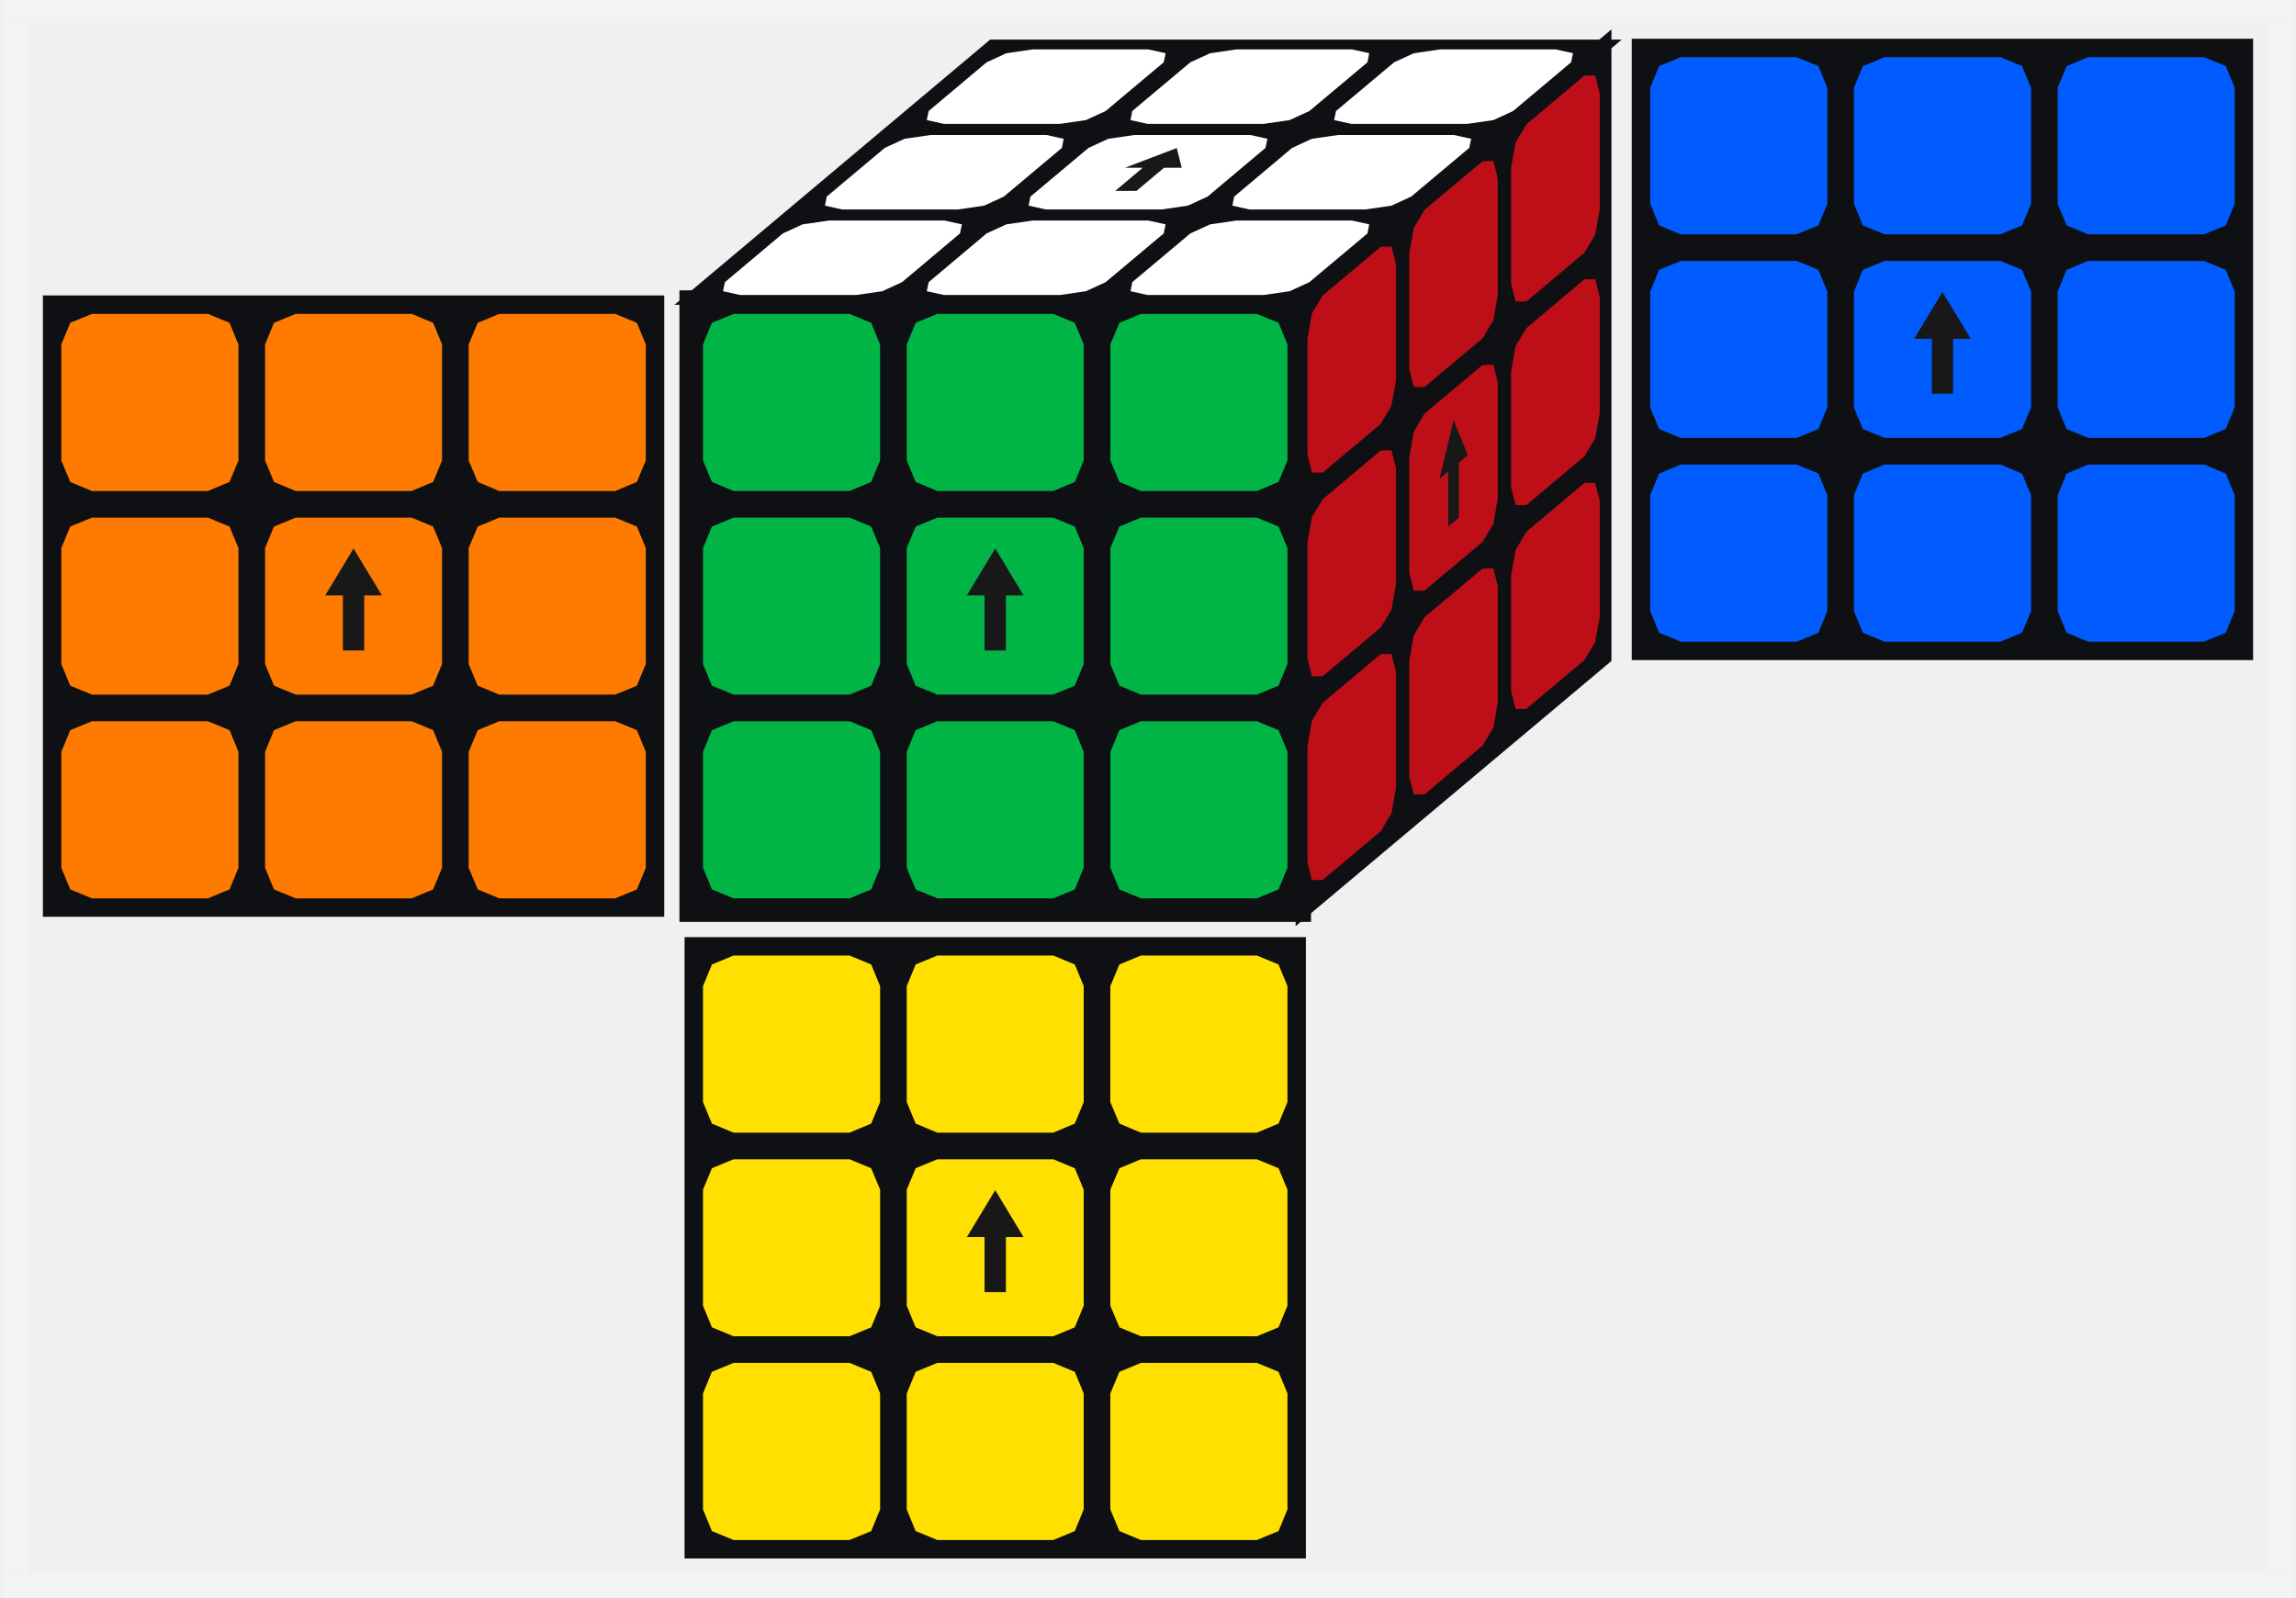
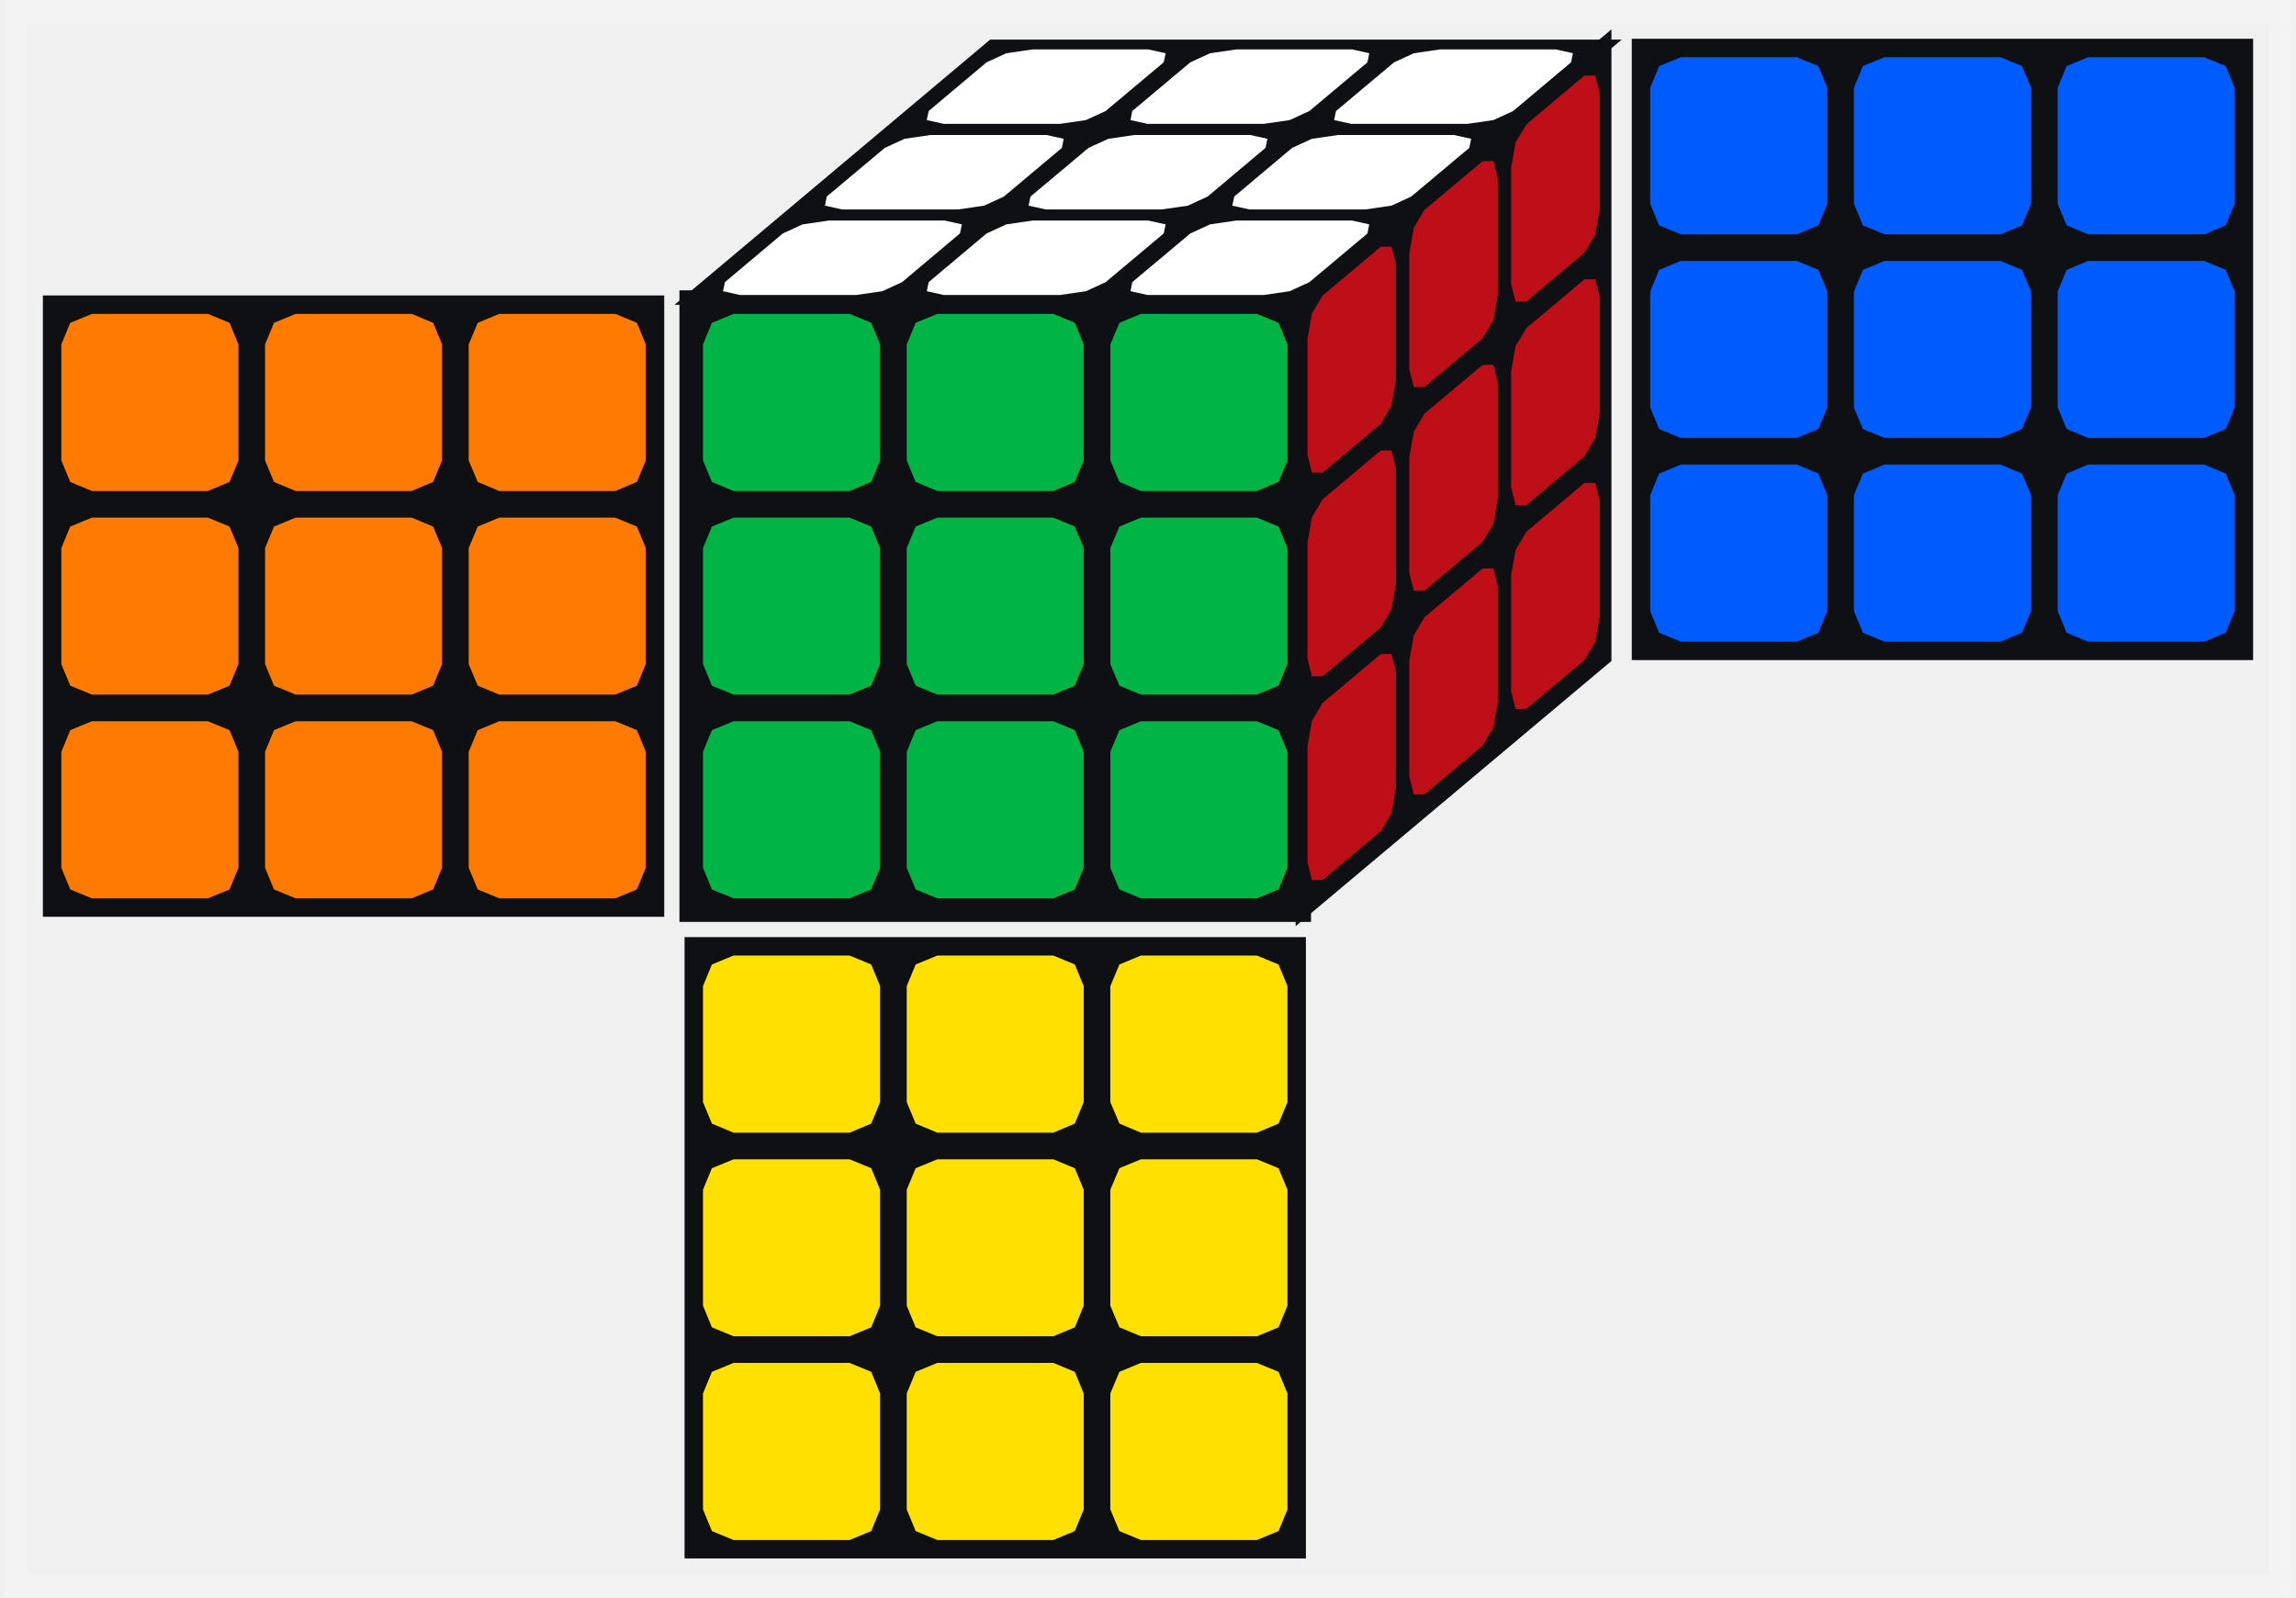
<svg xmlns="http://www.w3.org/2000/svg" viewBox="0 0 156.41 109.20" width="138" height="96">
  <polygon points="46.17,63.03 89.35,63.03 89.35,19.85 46.17,19.85" fill="#0e1014" />
  <polygon points="45.83,20.84 89.00,20.84 110.59,2.71 67.41,2.71" fill="#0e1014" />
  <polygon points="88.30,63.32 109.89,45.19 109.89,2.01 88.30,20.14" fill="#0e1014" />
  <polygon points="2.65,20.20 45.13,20.20 45.13,62.68 2.65,62.68" fill="#0e1014" />
  <polygon points="46.52,64.07 89.00,64.07 89.00,106.55 46.52,106.55" fill="#0e1014" />
  <polygon points="111.28,2.65 153.76,2.65 153.76,45.13 111.28,45.13" fill="#0e1014" />
  <polygon points="79.28,4.26 79.41,3.64 78.23,3.38 70.31,3.38 68.52,3.64 67.17,4.26 63.21,7.59 63.08,8.21 64.25,8.47 72.18,8.47 73.96,8.21 75.31,7.59" fill="#ffffff" />
  <polygon points="93.21,4.26 93.33,3.64 92.16,3.38 84.23,3.38 82.45,3.64 81.10,4.26 77.13,7.59 77.01,8.21 78.18,8.47 86.11,8.47 87.89,8.21 89.24,7.59" fill="#ffffff" />
  <polygon points="107.13,4.26 107.26,3.64 106.09,3.38 98.16,3.38 96.38,3.64 95.03,4.26 91.06,7.59 90.93,8.21 92.11,8.47 100.03,8.47 101.82,8.21 103.17,7.59" fill="#ffffff" />
  <polygon points="72.32,10.11 72.44,9.49 71.27,9.23 63.34,9.23 61.56,9.49 60.21,10.11 56.24,13.44 56.12,14.06 57.29,14.32 65.22,14.32 67.00,14.06 68.35,13.44" fill="#ffffff" />
  <polygon points="86.24,10.11 86.37,9.49 85.20,9.23 77.27,9.23 75.49,9.49 74.14,10.11 70.17,13.44 70.04,14.06 71.22,14.32 79.14,14.32 80.93,14.06 82.28,13.44" fill="#ffffff" />
  <polygon points="100.17,10.11 100.30,9.49 99.12,9.23 91.20,9.23 89.41,9.49 88.06,10.11 84.10,13.44 83.97,14.06 85.14,14.32 93.07,14.32 94.85,14.06 96.20,13.44" fill="#ffffff" />
  <polygon points="65.35,15.96 65.48,15.34 64.31,15.08 56.38,15.08 54.59,15.34 53.24,15.96 49.28,19.29 49.15,19.91 50.32,20.17 58.25,20.17 60.04,19.91 61.39,19.29" fill="#ffffff" />
  <polygon points="79.28,15.96 79.41,15.34 78.23,15.08 70.31,15.08 68.52,15.34 67.17,15.96 63.21,19.29 63.08,19.91 64.25,20.17 72.18,20.17 73.96,19.91 75.31,19.29" fill="#ffffff" />
  <polygon points="93.21,15.96 93.33,15.34 92.16,15.08 84.23,15.08 82.45,15.34 81.10,15.96 77.13,19.29 77.01,19.91 78.18,20.17 86.11,20.17 87.89,19.91 89.24,19.29" fill="#ffffff" />
  <polygon points="95.16,18.08 94.85,16.86 94.12,16.87 90.15,20.20 89.41,21.43 89.11,23.17 89.11,31.09 89.41,32.31 90.15,32.31 94.12,28.98 94.85,27.74 95.16,26.01" fill="#be0f19" />
  <polygon points="102.12,12.23 101.82,11.01 101.08,11.02 97.11,14.35 96.38,15.58 96.07,17.32 96.07,25.24 96.38,26.46 97.11,26.46 101.08,23.13 101.82,21.89 102.12,20.16" fill="#be0f19" />
  <polygon points="109.09,6.38 108.78,5.16 108.04,5.17 104.08,8.50 103.34,9.73 103.03,11.47 103.03,19.40 103.34,20.62 104.08,20.61 108.04,17.28 108.78,16.04 109.09,14.31" fill="#be0f19" />
  <polygon points="95.16,32.01 94.85,30.79 94.12,30.80 90.15,34.13 89.41,35.36 89.11,37.09 89.11,45.02 89.41,46.24 90.15,46.23 94.12,42.90 94.85,41.67 95.16,39.94" fill="#be0f19" />
  <polygon points="102.12,26.16 101.82,24.94 101.08,24.95 97.11,28.28 96.38,29.51 96.07,31.24 96.07,39.17 96.38,40.39 97.11,40.38 101.08,37.05 101.82,35.82 102.12,34.09" fill="#be0f19" />
  <polygon points="109.09,20.31 108.78,19.09 108.04,19.10 104.08,22.43 103.34,23.66 103.03,25.39 103.03,33.32 103.34,34.54 104.08,34.53 108.04,31.20 108.78,29.97 109.09,28.24" fill="#be0f19" />
  <polygon points="95.16,45.93 94.85,44.71 94.12,44.72 90.15,48.05 89.41,49.29 89.11,51.02 89.11,58.95 89.41,60.17 90.15,60.16 94.12,56.83 94.85,55.60 95.16,53.86" fill="#be0f19" />
  <polygon points="102.12,40.08 101.82,38.86 101.08,38.87 97.11,42.20 96.38,43.44 96.07,45.17 96.07,53.10 96.38,54.32 97.11,54.31 101.08,50.98 101.82,49.75 102.12,48.01" fill="#be0f19" />
  <polygon points="109.09,34.24 108.78,33.02 108.04,33.02 104.08,36.35 103.34,37.59 103.03,39.32 103.03,47.25 103.34,48.47 104.08,48.46 108.04,45.13 108.78,43.90 109.09,42.16" fill="#be0f19" />
  <polygon points="59.89,23.55 59.28,22.07 57.80,21.46 49.87,21.46 48.39,22.07 47.78,23.55 47.78,31.48 48.39,32.95 49.87,33.57 57.80,33.57 59.28,32.95 59.89,31.48" fill="#00b445" />
  <polygon points="73.81,23.55 73.20,22.07 71.73,21.46 63.80,21.46 62.32,22.07 61.71,23.55 61.71,31.48 62.32,32.95 63.80,33.57 71.73,33.57 73.20,32.95 73.81,31.48" fill="#00b445" />
  <polygon points="87.74,23.55 87.13,22.07 85.65,21.46 77.72,21.46 76.25,22.07 75.63,23.55 75.63,31.48 76.25,32.95 77.72,33.57 85.65,33.57 87.13,32.95 87.74,31.48" fill="#00b445" />
  <polygon points="59.89,37.47 59.28,36.00 57.80,35.39 49.87,35.39 48.39,36.00 47.78,37.47 47.78,45.40 48.39,46.88 49.87,47.49 57.80,47.49 59.28,46.88 59.89,45.40" fill="#00b445" />
  <polygon points="73.81,37.47 73.20,36.00 71.73,35.39 63.80,35.39 62.32,36.00 61.71,37.47 61.71,45.40 62.32,46.88 63.80,47.49 71.73,47.49 73.20,46.88 73.81,45.40" fill="#00b445" />
  <polygon points="87.74,37.47 87.13,36.00 85.65,35.39 77.72,35.39 76.25,36.00 75.63,37.47 75.63,45.40 76.25,46.88 77.72,47.49 85.65,47.49 87.13,46.88 87.74,45.40" fill="#00b445" />
  <polygon points="59.89,51.40 59.28,49.92 57.80,49.31 49.87,49.31 48.39,49.92 47.78,51.40 47.78,59.33 48.39,60.81 49.87,61.42 57.80,61.42 59.28,60.81 59.89,59.33" fill="#00b445" />
  <polygon points="73.81,51.40 73.20,49.92 71.73,49.31 63.80,49.31 62.32,49.92 61.71,51.40 61.71,59.33 62.32,60.81 63.80,61.42 71.73,61.42 73.20,60.81 73.81,59.33" fill="#00b445" />
  <polygon points="87.74,51.40 87.13,49.92 85.65,49.31 77.72,49.31 76.25,49.92 75.63,51.40 75.63,59.33 76.25,60.81 77.72,61.42 85.65,61.42 87.13,60.81 87.74,59.33" fill="#00b445" />
  <polygon points="59.89,67.42 59.28,65.94 57.80,65.33 49.87,65.33 48.39,65.94 47.78,67.42 47.78,75.35 48.39,76.82 49.87,77.44 57.80,77.44 59.28,76.82 59.89,75.35" fill="#ffe000" />
  <polygon points="73.81,67.42 73.20,65.94 71.73,65.33 63.80,65.33 62.32,65.94 61.71,67.42 61.71,75.35 62.32,76.82 63.80,77.44 71.73,77.44 73.20,76.82 73.81,75.35" fill="#ffe000" />
  <polygon points="87.74,67.42 87.13,65.94 85.65,65.33 77.72,65.33 76.25,65.94 75.63,67.42 75.63,75.35 76.25,76.82 77.72,77.44 85.65,77.44 87.13,76.82 87.74,75.35" fill="#ffe000" />
  <polygon points="59.89,81.34 59.28,79.87 57.80,79.26 49.87,79.26 48.39,79.87 47.78,81.34 47.78,89.27 48.39,90.75 49.87,91.36 57.80,91.36 59.28,90.75 59.89,89.27" fill="#ffe000" />
  <polygon points="73.81,81.34 73.20,79.87 71.73,79.26 63.80,79.26 62.32,79.87 61.71,81.34 61.71,89.27 62.32,90.75 63.80,91.36 71.73,91.36 73.20,90.75 73.81,89.27" fill="#ffe000" />
  <polygon points="87.74,81.34 87.13,79.87 85.65,79.26 77.72,79.26 76.25,79.87 75.63,81.34 75.63,89.27 76.25,90.75 77.72,91.36 85.65,91.36 87.13,90.75 87.74,89.27" fill="#ffe000" />
  <polygon points="59.89,95.27 59.28,93.79 57.80,93.18 49.87,93.18 48.39,93.79 47.78,95.27 47.78,103.20 48.39,104.68 49.87,105.29 57.80,105.29 59.28,104.68 59.89,103.20" fill="#ffe000" />
  <polygon points="73.81,95.27 73.20,93.79 71.73,93.18 63.80,93.18 62.32,93.79 61.71,95.27 61.71,103.20 62.32,104.68 63.80,105.29 71.73,105.29 73.20,104.68 73.81,103.20" fill="#ffe000" />
  <polygon points="87.74,95.27 87.13,93.79 85.65,93.18 77.72,93.18 76.25,93.79 75.63,95.27 75.63,103.20 76.25,104.68 77.72,105.29 85.65,105.29 87.13,104.68 87.74,103.20" fill="#ffe000" />
  <polygon points="16.02,23.55 15.41,22.07 13.93,21.46 6.00,21.46 4.52,22.07 3.91,23.55 3.91,31.48 4.52,32.95 6.00,33.57 13.93,33.57 15.41,32.95 16.02,31.48" fill="#ff7a00" />
  <polygon points="29.94,23.55 29.33,22.07 27.86,21.46 19.93,21.46 18.45,22.07 17.84,23.55 17.84,31.48 18.45,32.95 19.93,33.57 27.86,33.57 29.33,32.95 29.94,31.48" fill="#ff7a00" />
  <polygon points="43.87,23.55 43.26,22.07 41.78,21.46 33.85,21.46 32.38,22.07 31.76,23.55 31.76,31.48 32.38,32.95 33.85,33.57 41.78,33.57 43.26,32.95 43.87,31.48" fill="#ff7a00" />
  <polygon points="16.02,37.47 15.41,36.00 13.93,35.39 6.00,35.39 4.52,36.00 3.91,37.47 3.91,45.40 4.52,46.88 6.00,47.49 13.93,47.49 15.41,46.88 16.02,45.40" fill="#ff7a00" />
  <polygon points="29.94,37.47 29.33,36.00 27.86,35.39 19.93,35.39 18.45,36.00 17.84,37.47 17.84,45.40 18.45,46.88 19.93,47.49 27.86,47.49 29.33,46.88 29.94,45.40" fill="#ff7a00" />
  <polygon points="43.87,37.47 43.26,36.00 41.78,35.39 33.85,35.39 32.38,36.00 31.76,37.47 31.76,45.40 32.38,46.88 33.85,47.49 41.78,47.49 43.26,46.88 43.87,45.40" fill="#ff7a00" />
  <polygon points="16.02,51.40 15.41,49.92 13.93,49.31 6.00,49.31 4.52,49.92 3.91,51.40 3.91,59.33 4.52,60.81 6.00,61.42 13.93,61.42 15.41,60.81 16.02,59.33" fill="#ff7a00" />
  <polygon points="29.94,51.40 29.33,49.92 27.86,49.31 19.93,49.31 18.45,49.92 17.84,51.40 17.84,59.33 18.45,60.81 19.93,61.42 27.86,61.42 29.33,60.81 29.94,59.33" fill="#ff7a00" />
  <polygon points="43.87,51.40 43.26,49.92 41.78,49.31 33.85,49.31 32.38,49.92 31.76,51.40 31.76,59.33 32.38,60.81 33.85,61.42 41.78,61.42 43.26,60.81 43.87,59.33" fill="#ff7a00" />
  <polygon points="124.65,6.00 124.04,4.52 122.56,3.91 114.63,3.91 113.15,4.52 112.54,6.00 112.54,13.93 113.15,15.41 114.63,16.02 122.56,16.02 124.04,15.41 124.65,13.93" fill="#005cff" />
  <polygon points="138.58,6.00 137.96,4.52 136.49,3.91 128.56,3.91 127.08,4.52 126.47,6.00 126.47,13.93 127.08,15.41 128.56,16.02 136.49,16.02 137.96,15.41 138.58,13.93" fill="#005cff" />
  <polygon points="152.50,6.00 151.89,4.52 150.41,3.91 142.48,3.91 141.01,4.52 140.40,6.00 140.40,13.93 141.01,15.41 142.48,16.02 150.41,16.02 151.89,15.41 152.50,13.93" fill="#005cff" />
  <polygon points="124.65,19.93 124.04,18.45 122.56,17.84 114.63,17.84 113.15,18.45 112.54,19.93 112.54,27.86 113.15,29.33 114.63,29.94 122.56,29.94 124.04,29.33 124.65,27.86" fill="#005cff" />
  <polygon points="138.58,19.93 137.96,18.45 136.49,17.84 128.56,17.84 127.08,18.45 126.47,19.93 126.47,27.86 127.08,29.33 128.56,29.94 136.49,29.94 137.96,29.33 138.58,27.86" fill="#005cff" />
  <polygon points="152.50,19.93 151.89,18.45 150.41,17.84 142.48,17.84 141.01,18.45 140.40,19.93 140.40,27.86 141.01,29.33 142.48,29.94 150.41,29.94 151.89,29.33 152.50,27.86" fill="#005cff" />
  <polygon points="124.65,33.85 124.04,32.38 122.56,31.76 114.63,31.76 113.15,32.38 112.54,33.85 112.54,41.78 113.15,43.26 114.63,43.87 122.56,43.87 124.04,43.26 124.65,41.78" fill="#005cff" />
  <polygon points="138.58,33.85 137.96,32.38 136.49,31.76 128.56,31.76 127.08,32.38 126.47,33.85 126.47,41.78 127.08,43.26 128.56,43.87 136.49,43.87 137.96,43.26 138.58,41.78" fill="#005cff" />
  <polygon points="152.50,33.85 151.89,32.38 150.41,31.76 142.48,31.76 141.01,32.38 140.40,33.85 140.40,41.78 141.01,43.26 142.48,43.87 150.41,43.87 151.89,43.26 152.50,41.78" fill="#005cff" />
  <polygon points="0.00,0.00 156.41,0.00 156.41,1.60 0.00,1.60" fill="#f4f4f4" fill-opacity="0.70" />
  <polygon points="0.00,107.60 156.41,107.60 156.41,109.20 0.00,109.20" fill="#f4f4f4" fill-opacity="0.70" />
  <polygon points="0.00,1.60 1.60,1.60 1.60,107.60 0.00,107.60" fill="#f4f4f4" fill-opacity="0.70" />
  <polygon points="154.81,1.60 156.41,1.60 156.41,107.60 154.81,107.60" fill="#f4f4f4" fill-opacity="0.70" />
-   <polygon points="80.17,10.12 76.63,11.47 77.84,11.47 75.97,13.05 77.42,13.05 79.30,11.47 80.51,11.47" fill="#181818" />
-   <polygon points="99.10,28.73 98.13,32.75 98.73,32.24 98.73,36.00 99.46,35.39 99.46,31.63 100.07,31.12" fill="#181818" />
-   <polygon points="67.76,37.50 65.82,40.71 67.03,40.71 67.03,44.47 68.49,44.47 68.49,40.71 69.70,40.71" fill="#181818" />
-   <polygon points="67.76,81.37 65.82,84.58 67.03,84.58 67.03,88.34 68.49,88.34 68.49,84.58 69.70,84.58" fill="#181818" />
-   <polygon points="23.89,37.50 21.95,40.71 23.16,40.71 23.16,44.47 24.62,44.47 24.62,40.71 25.83,40.71" fill="#181818" />
-   <polygon points="132.52,19.96 130.59,23.16 131.80,23.16 131.80,26.92 133.25,26.92 133.25,23.16 134.46,23.16" fill="#181818" />
</svg>
